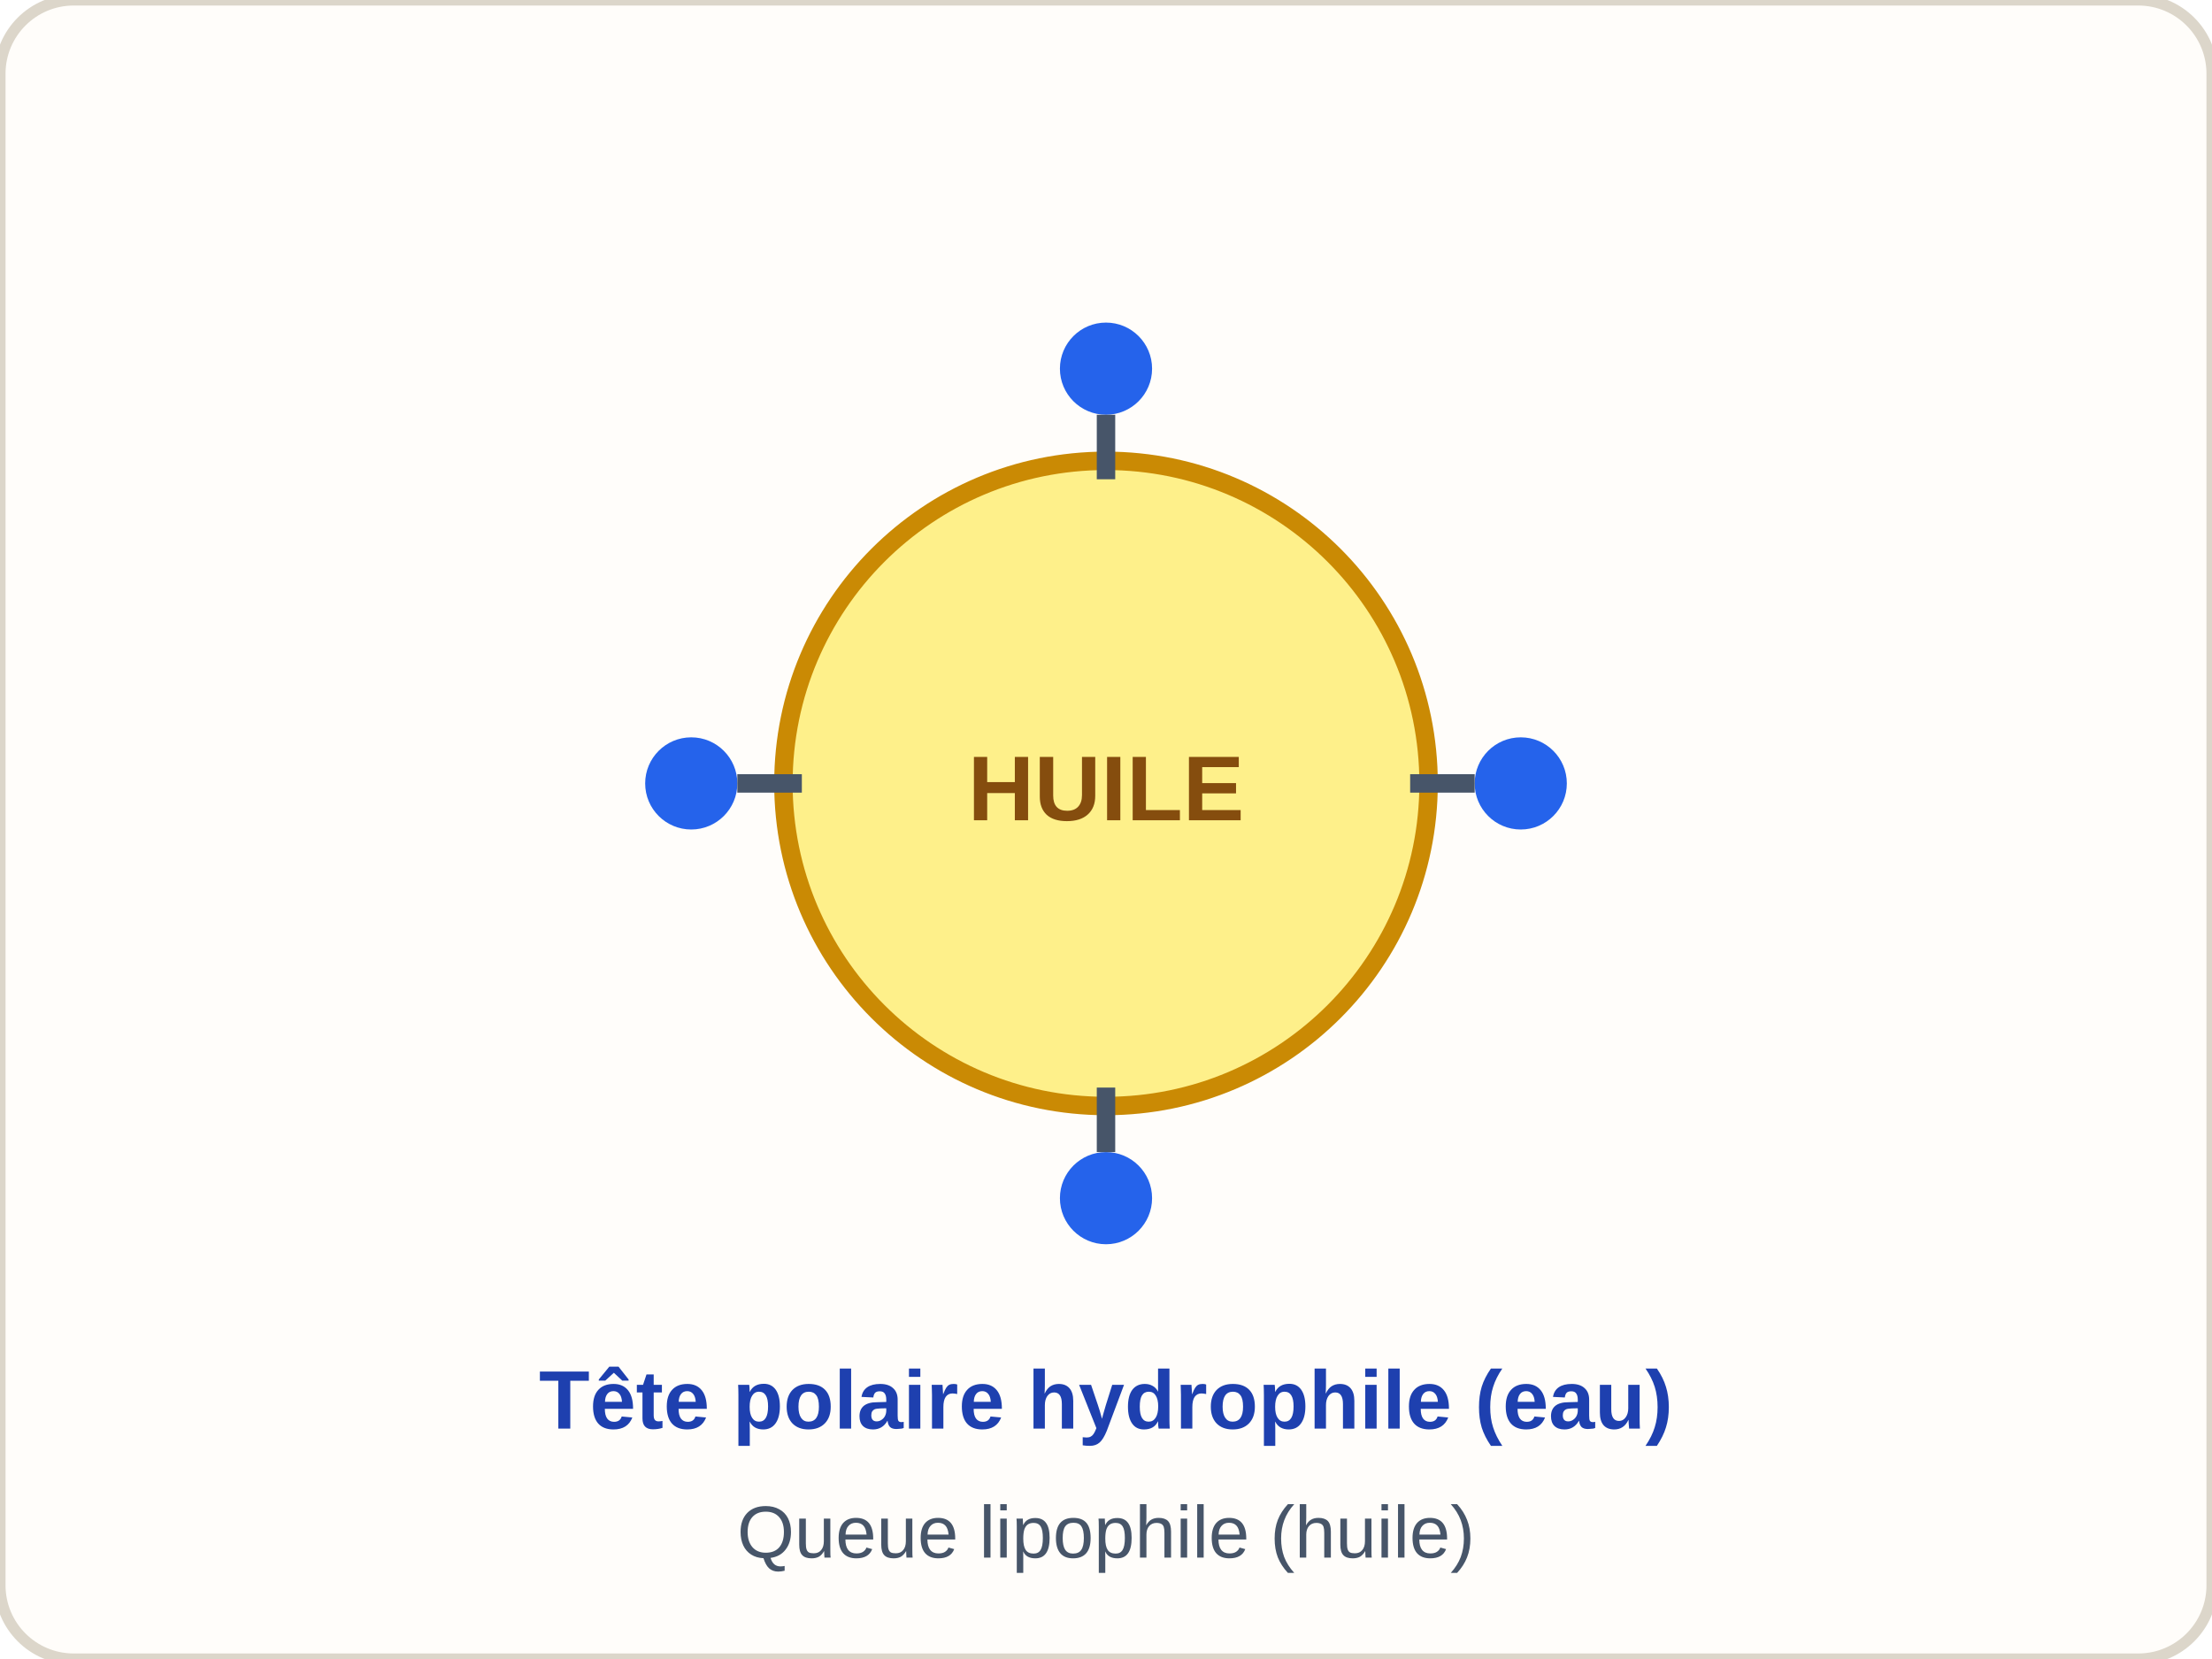
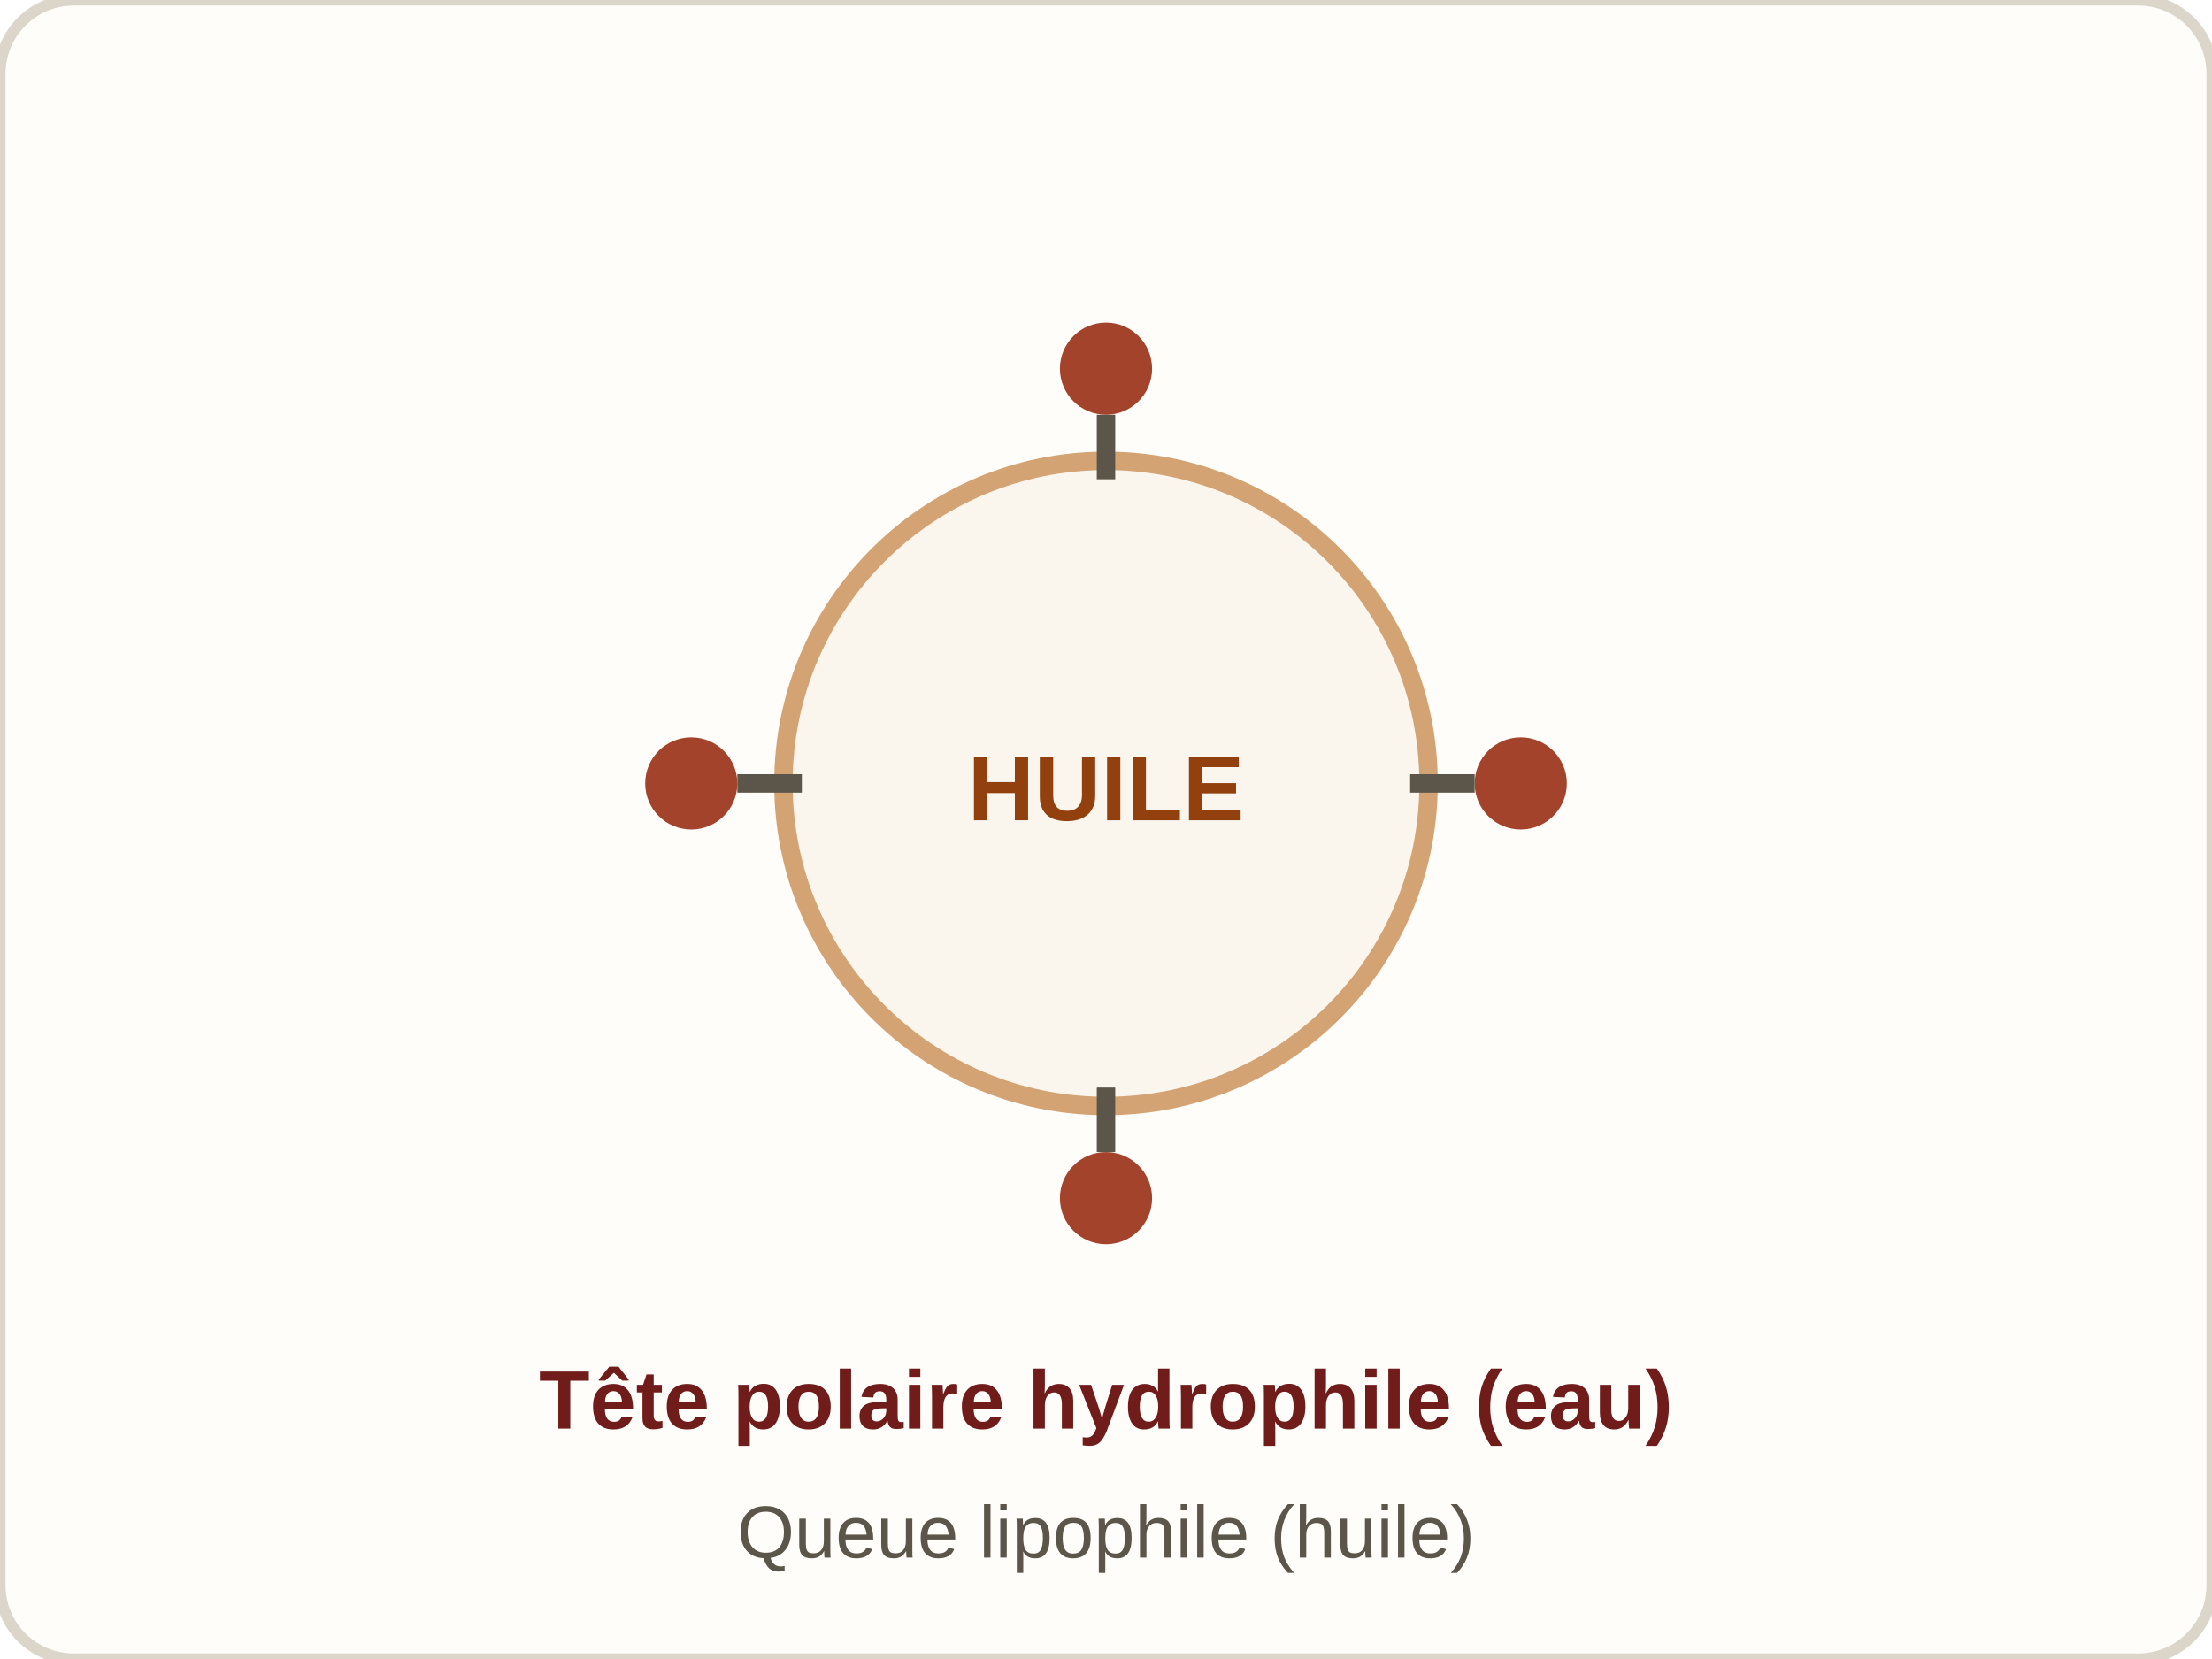
<svg xmlns="http://www.w3.org/2000/svg" viewBox="0 0 240 180" width="100%" height="100%">
  <rect width="240" height="180" rx="8" fill="#fffdfa" stroke="#dcd6ca" stroke-width="1.2" />
-   <circle cx="120" cy="85" r="35" fill="#fef08a" stroke="#ca8a04" stroke-width="2" />
-   <text x="120" y="89" font-family="Liberation Sans, Arial, sans-serif" font-size="10" font-weight="bold" fill="#854d0e" text-anchor="middle">HUILE</text>
-   <circle cx="120" cy="40" r="5" fill="#2563eb" />
-   <line x1="120" y1="45" x2="120" y2="52" stroke="#475569" stroke-width="2" />
-   <circle cx="120" cy="130" r="5" fill="#2563eb" />
-   <line x1="120" y1="125" x2="120" y2="118" stroke="#475569" stroke-width="2" />
-   <circle cx="75" cy="85" r="5" fill="#2563eb" />
-   <line x1="80" y1="85" x2="87" y2="85" stroke="#475569" stroke-width="2" />
-   <circle cx="165" cy="85" r="5" fill="#2563eb" />
-   <line x1="160" y1="85" x2="153" y2="85" stroke="#475569" stroke-width="2" />
-   <text x="120" y="155" font-family="Liberation Sans, Arial, sans-serif" font-size="9" font-weight="bold" fill="#1e40af" text-anchor="middle">Tête polaire hydrophile (eau)</text>
-   <text x="120" y="169" font-family="Liberation Sans, Arial, sans-serif" font-size="8" fill="#475569" text-anchor="middle">Queue lipophile (huile)</text>
+   <circle cx="120" cy="85" r="35" fill="#faf6ee" stroke="#d4a373" stroke-width="2" />
+   <text x="120" y="89" font-family="Liberation Sans, Arial, sans-serif" font-size="10" font-weight="bold" fill="#92400e" text-anchor="middle">HUILE</text>
+   <circle cx="120" cy="40" r="5" fill="#a3432b" />
+   <line x1="120" y1="45" x2="120" y2="52" stroke="#5c5549" stroke-width="2" />
+   <circle cx="120" cy="130" r="5" fill="#a3432b" />
+   <line x1="120" y1="125" x2="120" y2="118" stroke="#5c5549" stroke-width="2" />
+   <circle cx="75" cy="85" r="5" fill="#a3432b" />
+   <line x1="80" y1="85" x2="87" y2="85" stroke="#5c5549" stroke-width="2" />
+   <circle cx="165" cy="85" r="5" fill="#a3432b" />
+   <line x1="160" y1="85" x2="153" y2="85" stroke="#5c5549" stroke-width="2" />
+   <text x="120" y="155" font-family="Liberation Sans, Arial, sans-serif" font-size="9" font-weight="bold" fill="#701c1a" text-anchor="middle">Tête polaire hydrophile (eau)</text>
+   <text x="120" y="169" font-family="Liberation Sans, Arial, sans-serif" font-size="8" fill="#5c5549" text-anchor="middle">Queue lipophile (huile)</text>
</svg>
